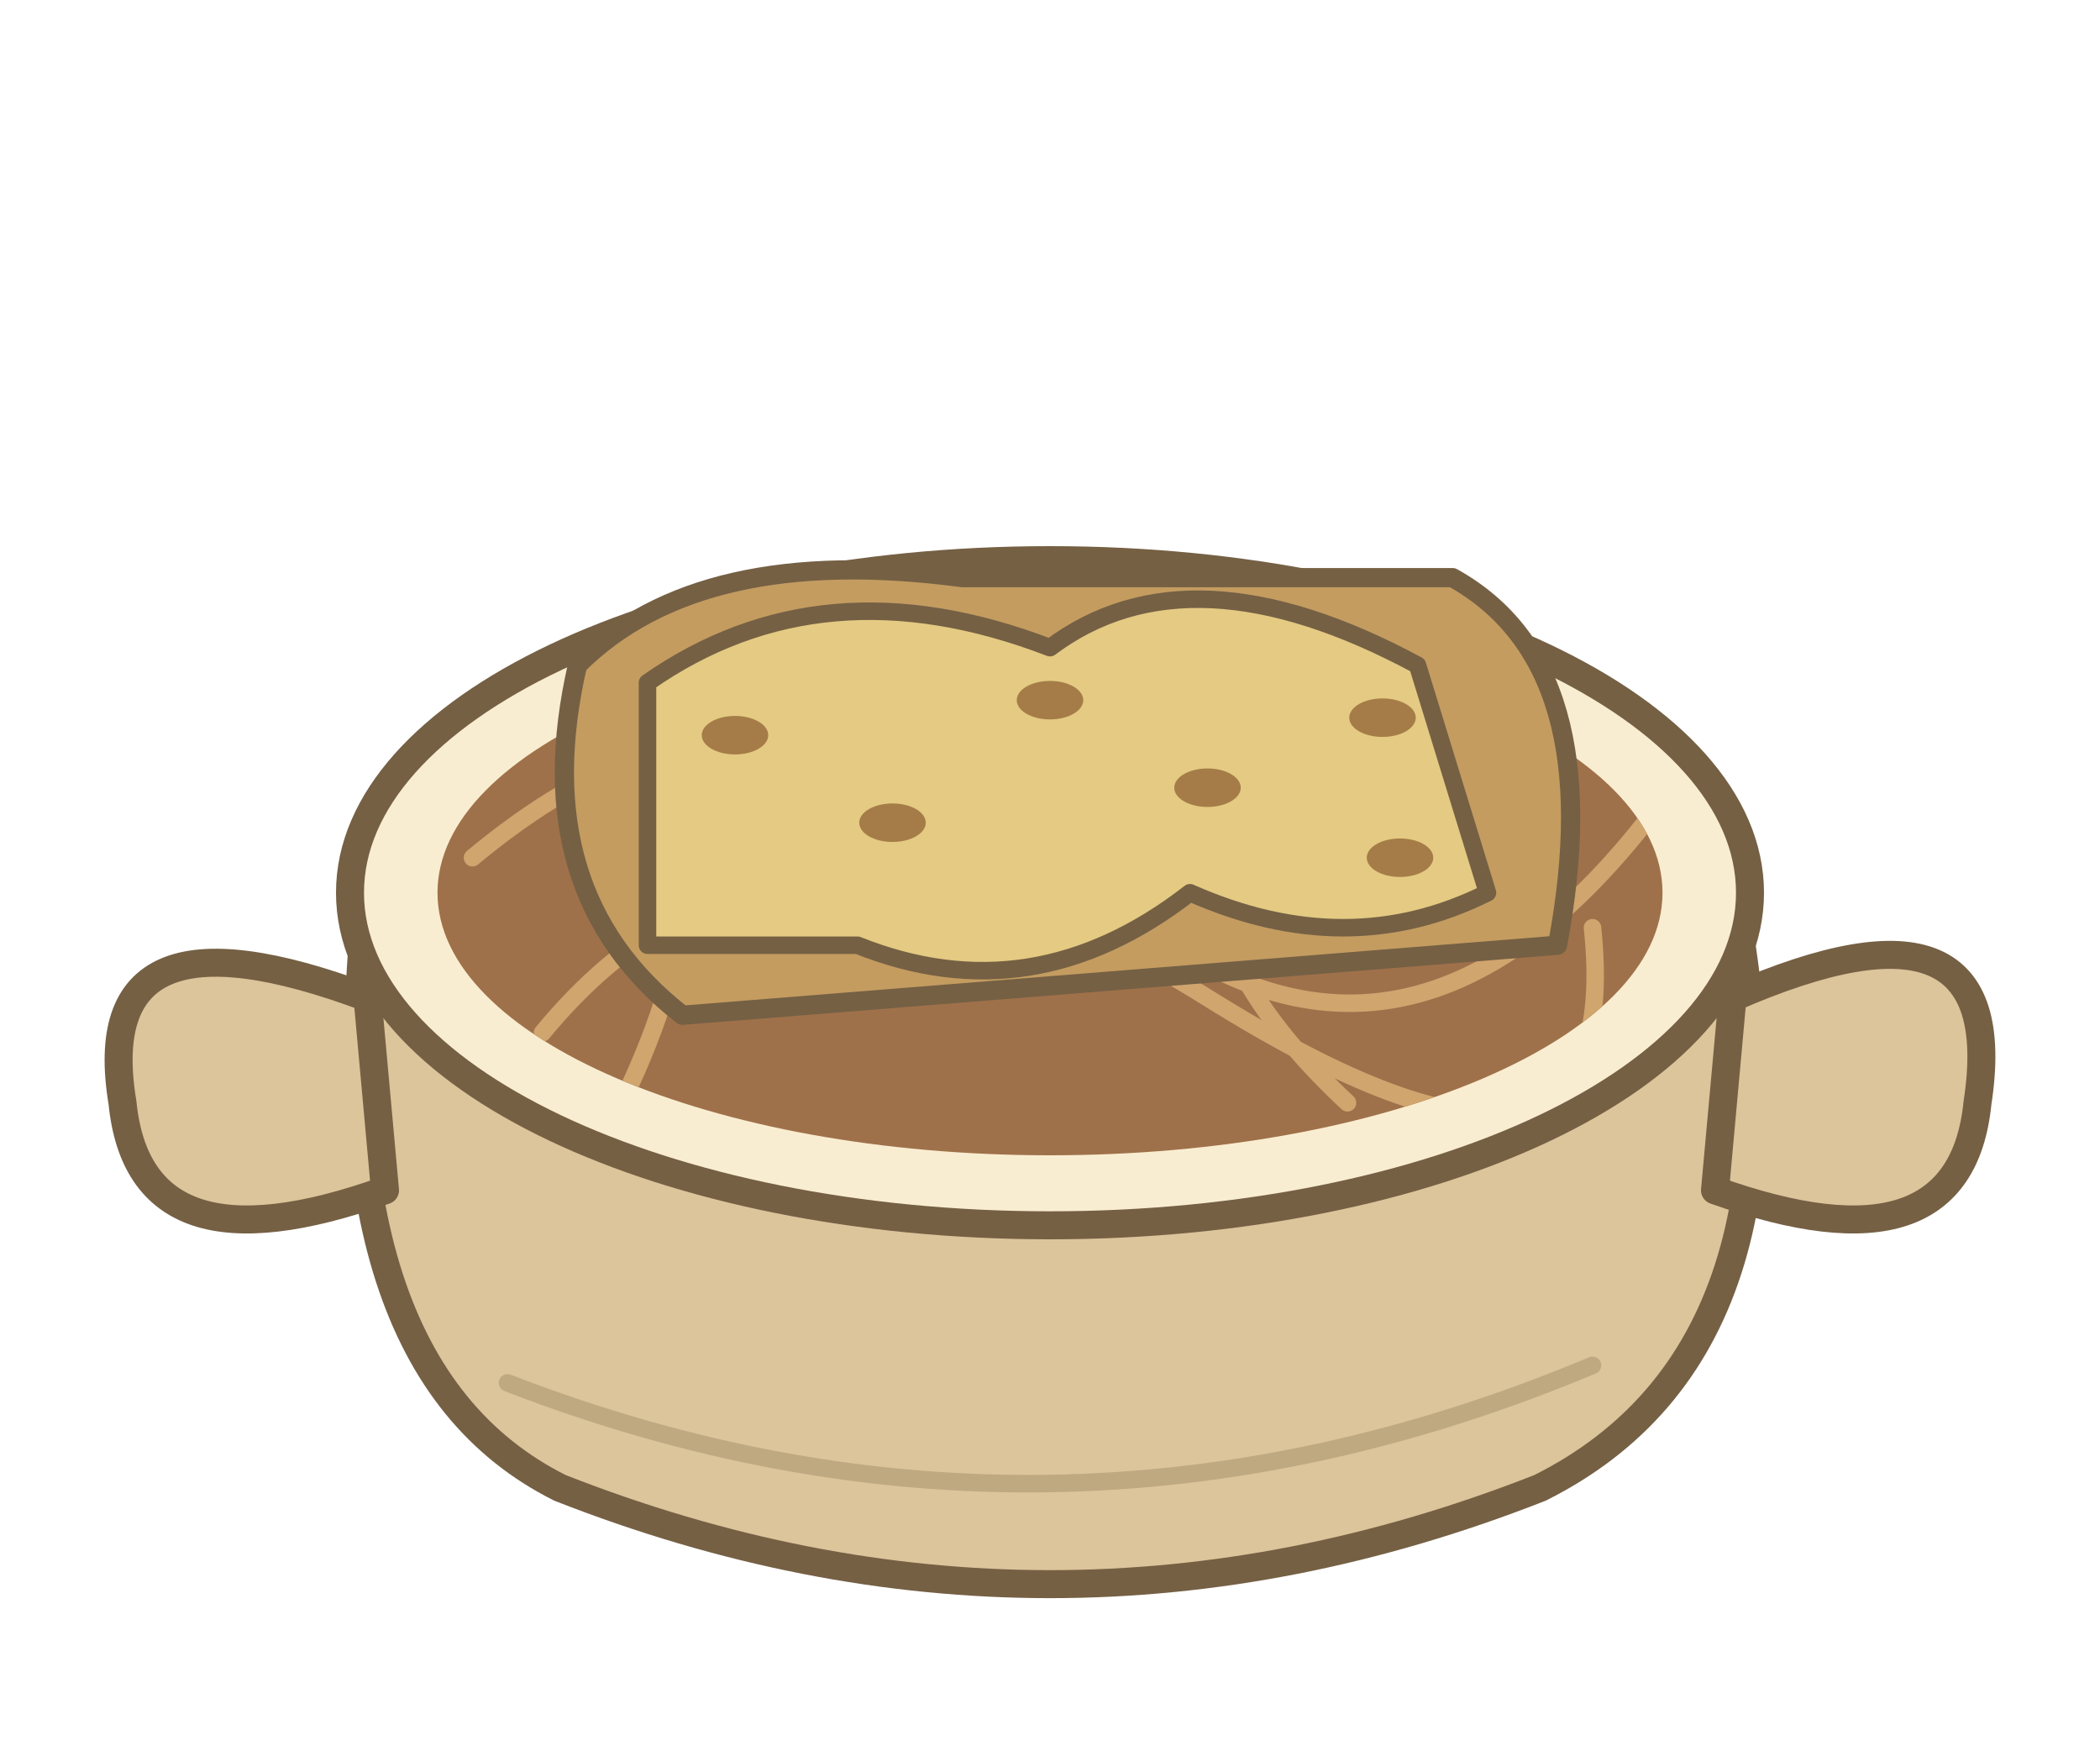
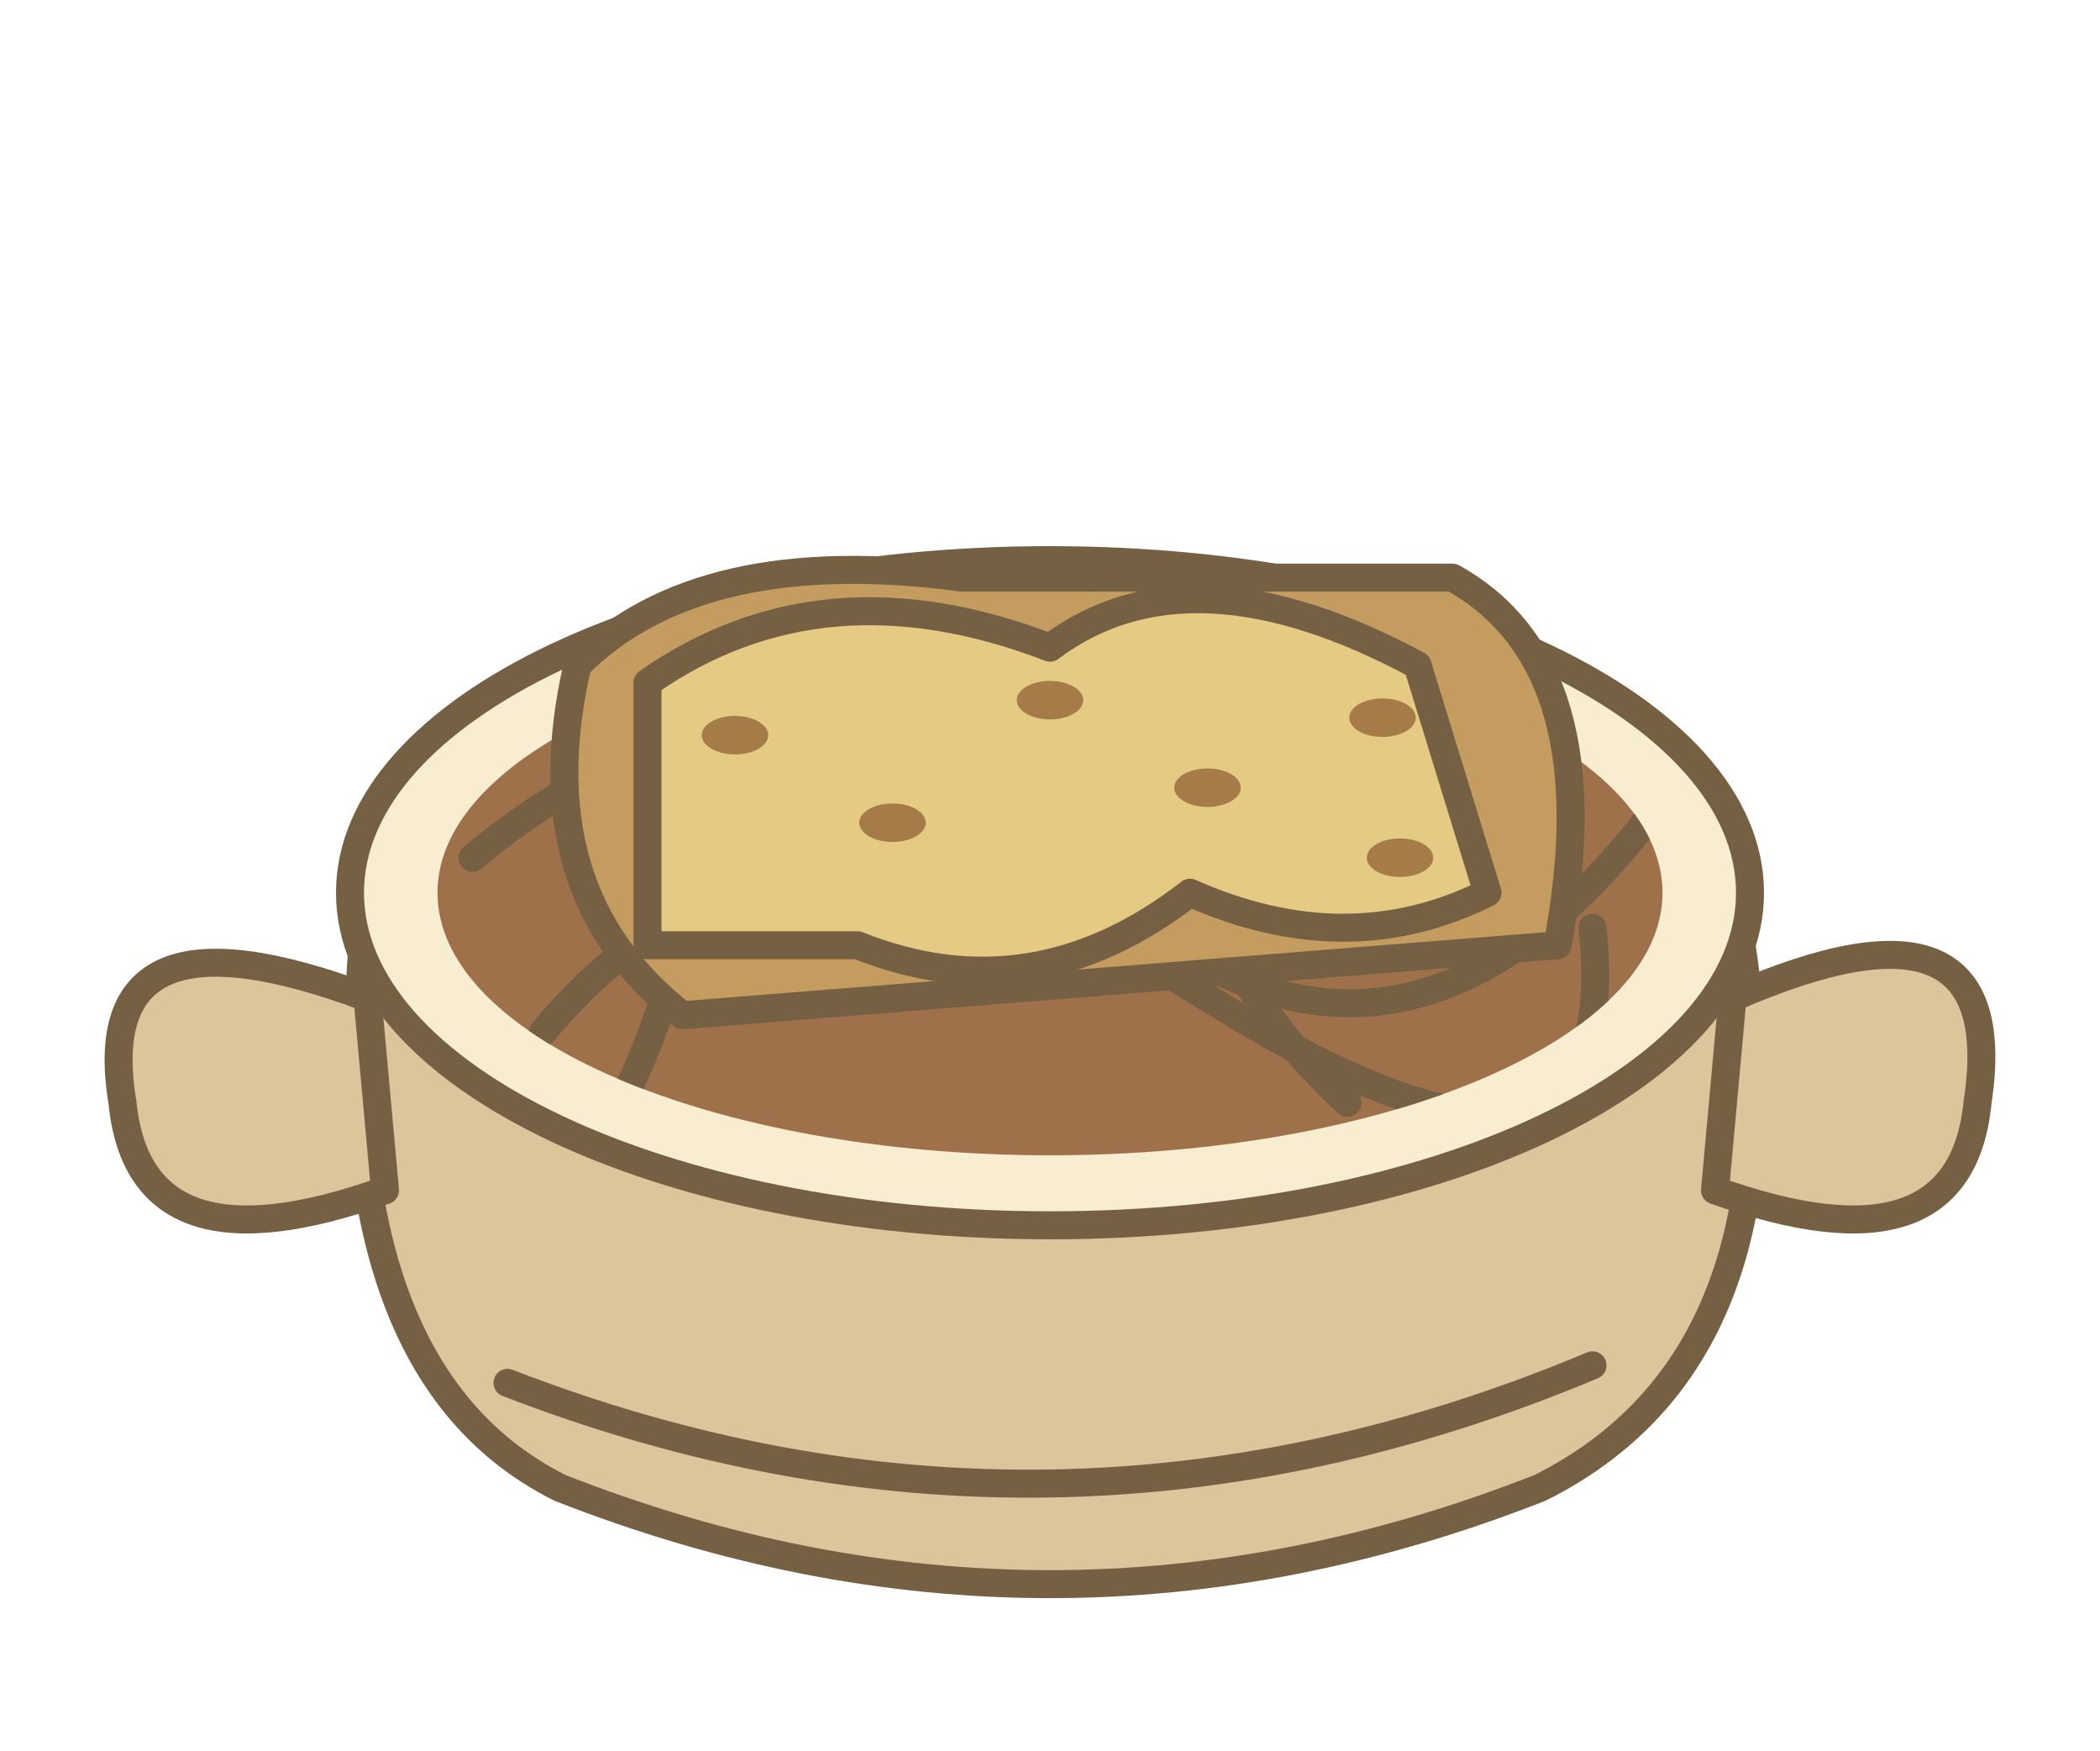
<svg xmlns="http://www.w3.org/2000/svg" width="120" height="100" viewBox="0 0 120 100">
  <g stroke-linecap="round" stroke-linejoin="round">
-     <path d="M21 51 Q18 78 32 85 Q60 96 88 85 Q104 77 99 51Z" fill="#DCC49B" stroke="#756044" stroke-width="1.6" />
-     <path d="M21 57 Q5 51 7 63 Q8 73 22 68Z" fill="#DCC49B" stroke="#756044" stroke-width="1.6" />
-     <path d="M99 57 Q115 50 113 63 Q112 73 98 68Z" fill="#DCC49B" stroke="#756044" stroke-width="1.6" />
-     <ellipse cx="60" cy="51" rx="40" ry="19" fill="#F9EDD1" stroke="#756044" stroke-width="1.6" />
+     <path d="M21 51 Q18 78 32 85 Q60 96 88 85 Q104 77 99 51Z" fill="#DCC49B" stroke="#756044" stroke-width="1.6" stroke-linecap="round" stroke-linejoin="round" />
+     <path d="M21 57 Q5 51 7 63 Q8 73 22 68Z" fill="#DCC49B" stroke="#756044" stroke-width="1.6" stroke-linecap="round" stroke-linejoin="round" />
+     <path d="M99 57 Q115 50 113 63 Q112 73 98 68Z" fill="#DCC49B" stroke="#756044" stroke-width="1.6" stroke-linecap="round" stroke-linejoin="round" />
+     <ellipse cx="60" cy="51" rx="40" ry="19" fill="#F9EDD1" stroke="#756044" stroke-width="1.6" stroke-linecap="round" stroke-linejoin="round" />
    <defs>
      <clipPath id="meal-D352">
        <ellipse cx="60" cy="51" rx="35" ry="15" />
      </clipPath>
    </defs>
    <g clip-path="url(#meal-D352)">
      <ellipse cx="60" cy="51" rx="35" ry="15" fill="#9F714A" stroke="none" stroke-width="0" />
-       <path d="M27 49 Q45 34 62 50 T94 47" fill="none" stroke="#D0A56E" stroke-width="1" />
-       <path d="M31 59 Q45 42 69 57 T91 53" fill="none" stroke="#D0A56E" stroke-width="1" />
-       <path d="M38 37 Q42 49 36 62" fill="none" stroke="#D0A56E" stroke-width="1" />
-       <path d="M73 37 Q63 50 77 63" fill="none" stroke="#D0A56E" stroke-width="1" />
+       <path d="M27 49 Q45 34 62 50 T94 47" fill="none" stroke="#756044" stroke-width="1.6" stroke-linecap="round" stroke-linejoin="round" />
+       <path d="M31 59 Q45 42 69 57 T91 53" fill="none" stroke="#756044" stroke-width="1.6" stroke-linecap="round" stroke-linejoin="round" />
+       <path d="M38 37 Q42 49 36 62" fill="none" stroke="#756044" stroke-width="1.6" stroke-linecap="round" stroke-linejoin="round" />
+       <path d="M73 37 Q63 50 77 63" fill="none" stroke="#756044" stroke-width="1.6" stroke-linecap="round" stroke-linejoin="round" />
    </g>
-     <path d="M29 79 Q60 91 91 78" fill="none" stroke="#BFA981" stroke-width="1" />
-     <path d="M33 38 Q40 31 55 33 L83 33 Q92 38 89 54 L39 58 Q30 51 33 38Z" fill="#C49C60" stroke="#756044" stroke-width="1.1" />
-     <path d="M37 39 Q47 32 60 37 Q68 31 81 38 L85 51 Q77 55 68 51 Q59 58 49 54 L37 54Z" fill="#E4CA82" stroke="#756044" stroke-width="1.0" />
+     <path d="M29 79 Q60 91 91 78" fill="none" stroke="#756044" stroke-width="1.6" stroke-linecap="round" stroke-linejoin="round" />
+     <path d="M33 38 Q40 31 55 33 L83 33 Q92 38 89 54 L39 58 Q30 51 33 38Z" fill="#C49C60" stroke="#756044" stroke-width="1.6" stroke-linecap="round" stroke-linejoin="round" />
+     <path d="M37 39 Q47 32 60 37 Q68 31 81 38 L85 51 Q77 55 68 51 Q59 58 49 54 L37 54Z" fill="#E4CA82" stroke="#756044" stroke-width="1.6" stroke-linecap="round" stroke-linejoin="round" />
    <ellipse cx="42" cy="42" rx="1.9" ry="1.1" fill="#A57C48" stroke="none" stroke-width="0" />
    <ellipse cx="51" cy="47" rx="1.9" ry="1.1" fill="#A57C48" stroke="none" stroke-width="0" />
    <ellipse cx="60" cy="40" rx="1.9" ry="1.1" fill="#A57C48" stroke="none" stroke-width="0" />
    <ellipse cx="69" cy="45" rx="1.9" ry="1.1" fill="#A57C48" stroke="none" stroke-width="0" />
    <ellipse cx="79" cy="41" rx="1.9" ry="1.1" fill="#A57C48" stroke="none" stroke-width="0" />
    <ellipse cx="80" cy="49" rx="1.9" ry="1.1" fill="#A57C48" stroke="none" stroke-width="0" />
  </g>
</svg>
